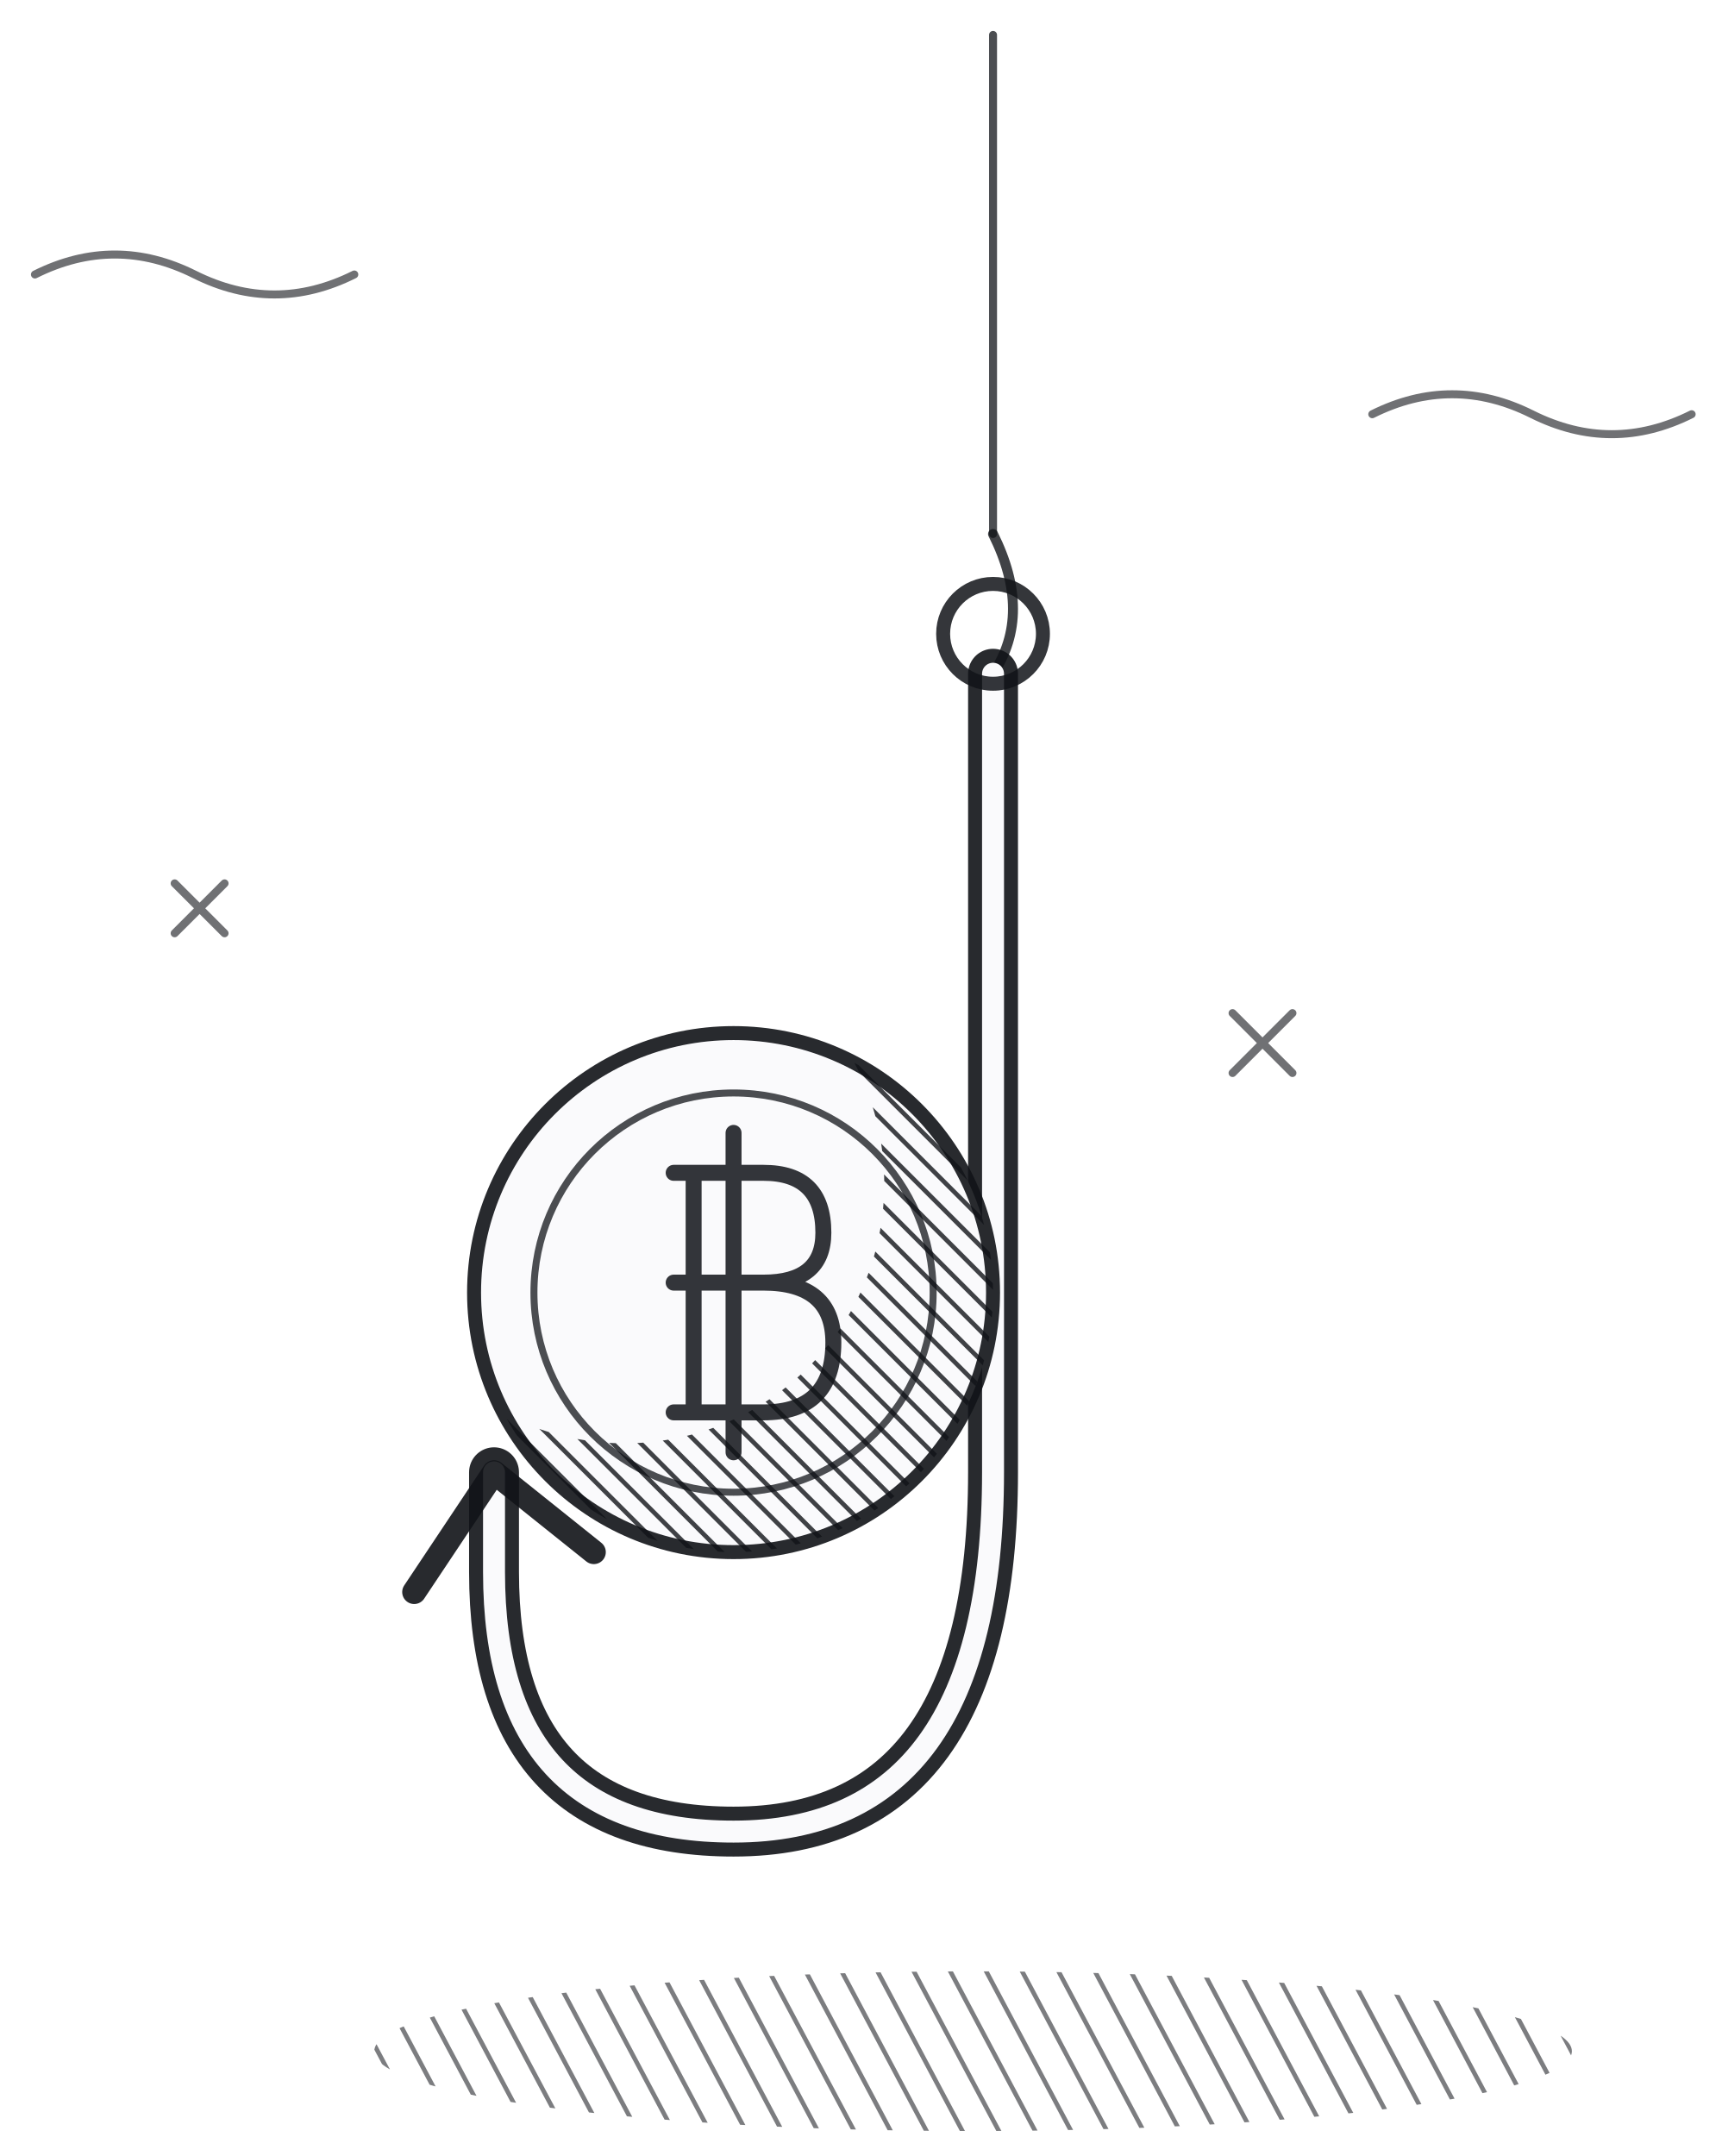
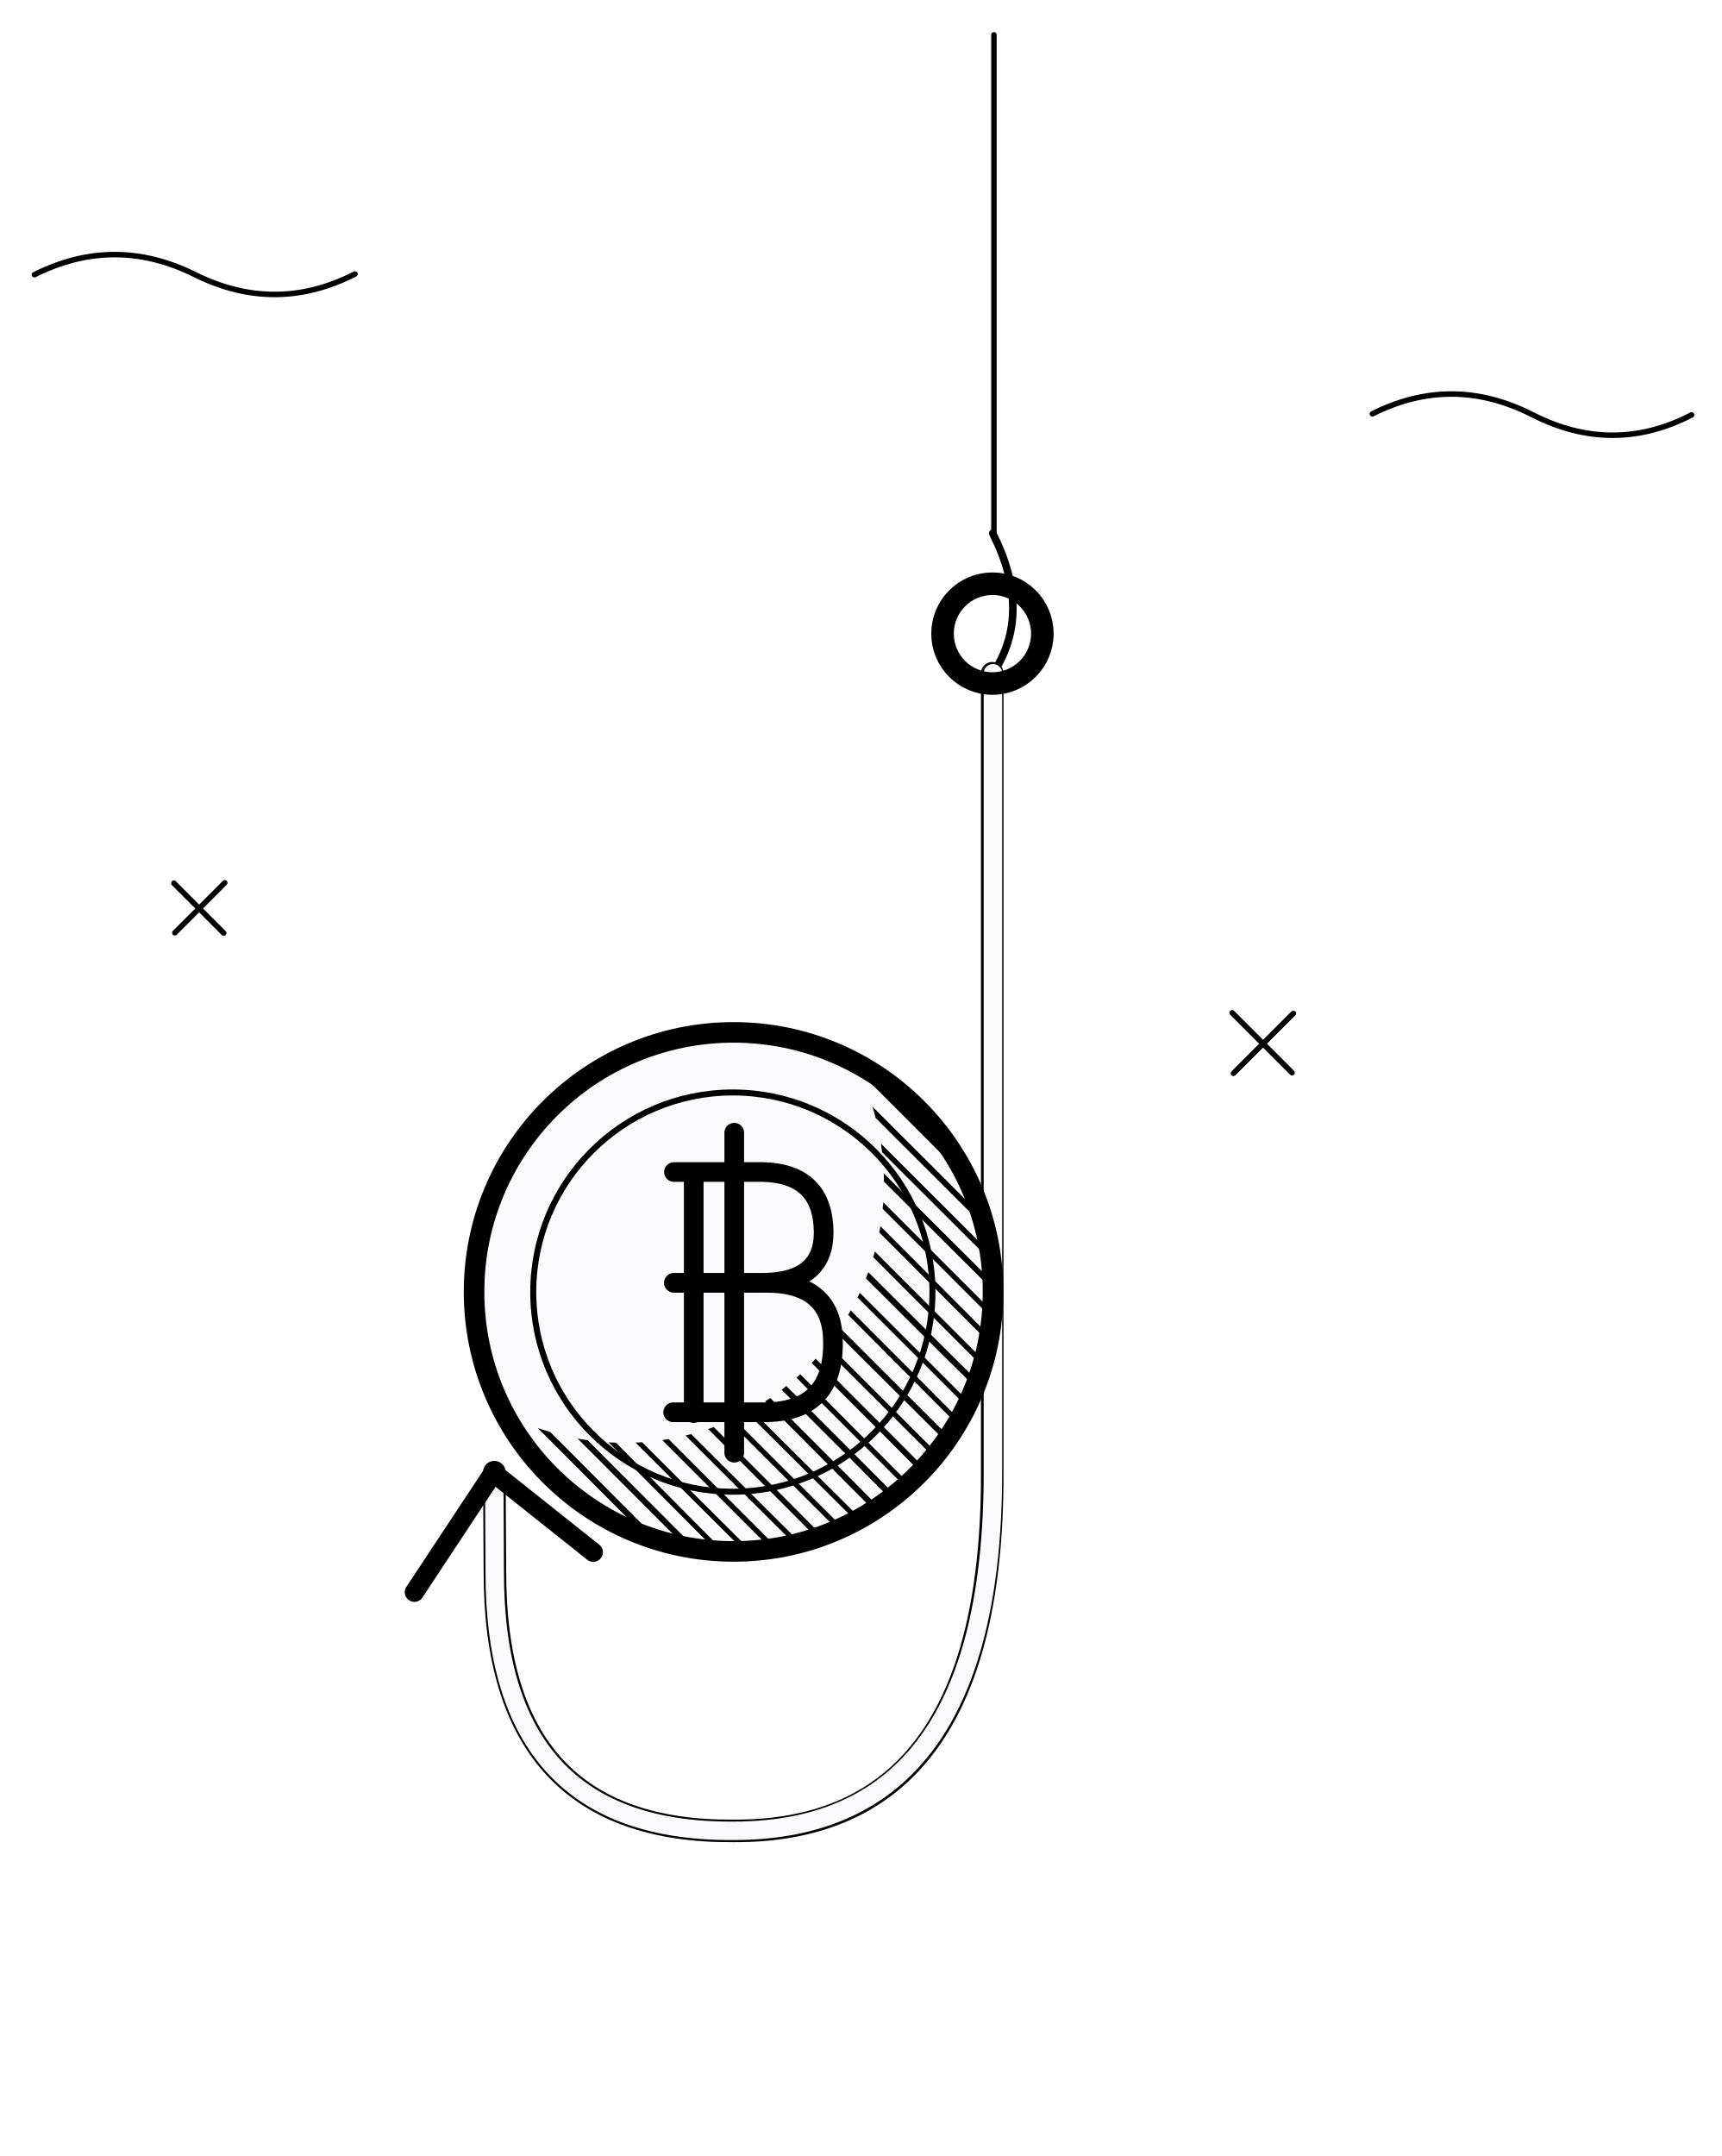
- <svg xmlns="http://www.w3.org/2000/svg" viewBox="26.5 2.5 172.5 216">
+ <svg xmlns="http://www.w3.org/2000/svg" data-ink="dna" viewBox="26.5 2.5 172.5 216">
  <defs>
    <clipPath id="c0">
-       <path d="M64 208a60 8 0 1 0 120 0a60 8 0 1 0 -120 0Z" clip-rule="evenodd" />
+       <path d="M64 208.01a60 8 0 1 0 120 0a60 8 0 1 0 -120 0Z" clip-rule="evenodd" />
    </clipPath>
    <clipPath id="c1">
-       <path d="M74 132a26 26 0 1 0 52 0a26 26 0 1 0 -52 0ZM63.1 121.1a26 26 0 1 0 52 0a26 26 0 1 0 -52 0Z" clip-rule="evenodd" />
+       <path d="M73.99 132.09a26 26 0 1 0 52 0a26 26 0 1 0 -52 0ZM63.07 121.05a26 26 0 1 0 52 0a26 26 0 1 0 -52 0Z" clip-rule="evenodd" />
    </clipPath>
    <clipPath id="c2">
-       <path d="M74 132a26 26 0 1 0 52 0a26 26 0 1 0 -52 0Z" clip-rule="evenodd" />
+       <path d="M73.95 131.93a26 26 0 1 0 52 0a26 26 0 1 0 -52 0Z" clip-rule="evenodd" />
    </clipPath>
  </defs>
-   <g fill="none" stroke="#111318" stroke-opacity=".78" stroke-linecap="round" stroke-linejoin="round">
-     <g clip-path="url(#c0)">
-       <path d="M149.9 123.4L208.6 233.9" stroke-width="0.45" stroke-opacity="0.55" />
-       <path d="M147 124.9L205.7 235.4" stroke-width="0.45" stroke-opacity="0.55" />
-       <path d="M144.2 126.4L202.9 236.9" stroke-width="0.45" stroke-opacity="0.55" />
-       <path d="M141.4 127.9L200.1 238.4" stroke-width="0.45" stroke-opacity="0.55" />
-       <path d="M138.6 129.4L197.3 239.9" stroke-width="0.45" stroke-opacity="0.55" />
-       <path d="M135.7 130.9L194.4 241.4" stroke-width="0.45" stroke-opacity="0.55" />
-       <path d="M132.9 132.4L191.6 242.9" stroke-width="0.45" stroke-opacity="0.55" />
-       <path d="M130.1 133.9L188.8 244.4" stroke-width="0.45" stroke-opacity="0.55" />
-       <path d="M127.3 135.5L186 245.9" stroke-width="0.45" stroke-opacity="0.55" />
-       <path d="M124.4 137L183.1 247.4" stroke-width="0.45" stroke-opacity="0.55" />
-       <path d="M121.6 138.5L180.3 248.9" stroke-width="0.45" stroke-opacity="0.55" />
-       <path d="M118.8 140L177.5 250.4" stroke-width="0.45" stroke-opacity="0.55" />
-       <path d="M115.9 141.5L174.7 251.9" stroke-width="0.45" stroke-opacity="0.55" />
-       <path d="M113.1 143L171.8 253.4" stroke-width="0.45" stroke-opacity="0.55" />
-       <path d="M110.3 144.5L169 254.9" stroke-width="0.45" stroke-opacity="0.55" />
-       <path d="M107.5 146L166.2 256.4" stroke-width="0.45" stroke-opacity="0.55" />
-       <path d="M104.6 147.5L163.4 257.9" stroke-width="0.45" stroke-opacity="0.55" />
-       <path d="M101.8 149L160.5 259.4" stroke-width="0.45" stroke-opacity="0.55" />
-       <path d="M99 150.5L157.7 260.9" stroke-width="0.45" stroke-opacity="0.55" />
-       <path d="M96.2 152L154.9 262.4" stroke-width="0.45" stroke-opacity="0.55" />
-       <path d="M93.3 153.5L152.1 263.9" stroke-width="0.45" stroke-opacity="0.55" />
-       <path d="M90.5 155L149.2 265.4" stroke-width="0.45" stroke-opacity="0.55" />
-       <path d="M87.7 156.5L146.4 266.9" stroke-width="0.45" stroke-opacity="0.55" />
-       <path d="M84.9 158L143.6 268.4" stroke-width="0.45" stroke-opacity="0.55" />
-       <path d="M82 159.5L140.8 269.9" stroke-width="0.45" stroke-opacity="0.55" />
-       <path d="M79.2 161L137.9 271.4" stroke-width="0.45" stroke-opacity="0.55" />
-       <path d="M76.4 162.5L135.1 272.9" stroke-width="0.45" stroke-opacity="0.55" />
-       <path d="M73.6 164L132.3 274.4" stroke-width="0.45" stroke-opacity="0.55" />
-       <path d="M70.7 165.5L129.5 275.9" stroke-width="0.45" stroke-opacity="0.55" />
-       <path d="M67.9 167L126.6 277.4" stroke-width="0.45" stroke-opacity="0.55" />
-       <path d="M65.1 168.5L123.8 278.9" stroke-width="0.45" stroke-opacity="0.55" />
-       <path d="M62.3 170L121 280.4" stroke-width="0.45" stroke-opacity="0.55" />
-       <path d="M59.4 171.5L118.2 281.9" stroke-width="0.45" stroke-opacity="0.55" />
-       <path d="M56.6 173L115.3 283.4" stroke-width="0.45" stroke-opacity="0.55" />
-       <path d="M53.8 174.5L112.5 284.9" stroke-width="0.45" stroke-opacity="0.55" />
-       <path d="M51 176L109.7 286.4" stroke-width="0.45" stroke-opacity="0.55" />
-       <path d="M48.1 177.5L106.9 287.9" stroke-width="0.45" stroke-opacity="0.55" />
-       <path d="M45.3 179L104 289.4" stroke-width="0.45" stroke-opacity="0.55" />
-       <path d="M42.5 180.5L101.2 290.9" stroke-width="0.45" stroke-opacity="0.55" />
-       <path d="M39.7 182L98.4 292.4" stroke-width="0.45" stroke-opacity="0.55" />
-     </g>
-     <path d="M126 6V56" stroke-width="0.8" stroke-opacity="0.75" />
-     <path d="M126 56Q130 64 126 70" stroke-width="1" stroke-opacity="0.8" />
-     <path d="M126 70V150Q126 186 100 186Q76 186 76 160L76 150" stroke-width="5" stroke-opacity="0.9" />
-     <path d="M126 70V150Q126 186 100 186Q76 186 76 160L76 150" stroke="#fafafc" stroke-width="2.2" stroke-opacity="1" />
-     <path d="M76 150L68 162M76 150L86 158" stroke-width="2.4" stroke-opacity="0.9" />
-     <path d="M121 66a5 5 0 1 0 10 0a5 5 0 1 0 -10 0Z" stroke-width="1.4" stroke-opacity="0.85" />
-     <path d="M74 132a26 26 0 1 0 52 0a26 26 0 1 0 -52 0Z" fill="#fafafc" stroke="none" />
+   <g fill="none" stroke="#000" stroke-linecap="round" stroke-linejoin="round">
+     <path d="M126.09 5.99V55.99" stroke-width="0.55" />
+     <path d="M125.97 55.94Q130.02 63.95 125.94 70.05" stroke-width="0.76" />
+     <path d="M125.92 69.95V150.02Q126.02 186.08 99.96 185.93Q76.04 186.09 76.09 159.91L76.03 149.99" stroke-width="2.26" />
+     <path d="M125.99 69.95V150.09Q125.96 185.95 99.96 185.92Q76.05 186.07 76.07 159.99L76.02 150.01" stroke="#fafafc" stroke-width="1.85" />
+     <path d="M76 149.94L68.02 162.02M75.96 150.07L85.94 158.01" stroke-width="1.93" />
+     <path d="M120.94 65.98a5 5 0 1 0 10 0a5 5 0 1 0 -10 0Z" stroke-width="2.26" />
+     <path d="M73.94 132.07a26 26 0 1 0 52 0a26 26 0 1 0 -52 0Z" fill="#fafafc" stroke="none" />
    <g clip-path="url(#c2)">
      <g clip-path="url(#c1)">
-         <path d="M100 77.2L154.8 132" stroke-width="0.45" stroke-opacity="0.8" />
-         <path d="M98.6 78.6L153.4 133.4" stroke-width="0.45" stroke-opacity="0.8" />
-         <path d="M97.2 80L152 134.8" stroke-width="0.45" stroke-opacity="0.8" />
-         <path d="M95.8 81.4L150.6 136.2" stroke-width="0.45" stroke-opacity="0.8" />
-         <path d="M94.3 82.8L149.2 137.7" stroke-width="0.45" stroke-opacity="0.8" />
-         <path d="M92.9 84.2L147.8 139.1" stroke-width="0.45" stroke-opacity="0.8" />
-         <path d="M91.5 85.7L146.3 140.5" stroke-width="0.45" stroke-opacity="0.8" />
-         <path d="M90.1 87.1L144.9 141.9" stroke-width="0.45" stroke-opacity="0.8" />
-         <path d="M88.7 88.5L143.5 143.3" stroke-width="0.45" stroke-opacity="0.8" />
-         <path d="M87.3 89.9L142.1 144.7" stroke-width="0.45" stroke-opacity="0.8" />
-         <path d="M85.9 91.3L140.7 146.1" stroke-width="0.45" stroke-opacity="0.8" />
-         <path d="M84.4 92.7L139.3 147.6" stroke-width="0.45" stroke-opacity="0.8" />
-         <path d="M83 94.1L137.9 149" stroke-width="0.45" stroke-opacity="0.8" />
-         <path d="M81.6 95.6L136.4 150.4" stroke-width="0.45" stroke-opacity="0.8" />
-         <path d="M80.2 97L135 151.8" stroke-width="0.45" stroke-opacity="0.8" />
-         <path d="M78.8 98.4L133.6 153.2" stroke-width="0.45" stroke-opacity="0.8" />
-         <path d="M77.4 99.8L132.2 154.6" stroke-width="0.45" stroke-opacity="0.8" />
-         <path d="M76 101.2L130.8 156" stroke-width="0.45" stroke-opacity="0.8" />
-         <path d="M74.5 102.6L129.4 157.5" stroke-width="0.45" stroke-opacity="0.8" />
-         <path d="M73.1 104L128 158.9" stroke-width="0.45" stroke-opacity="0.8" />
-         <path d="M71.7 105.5L126.5 160.3" stroke-width="0.45" stroke-opacity="0.8" />
-         <path d="M70.3 106.9L125.1 161.7" stroke-width="0.45" stroke-opacity="0.8" />
-         <path d="M68.9 108.3L123.7 163.1" stroke-width="0.45" stroke-opacity="0.8" />
-         <path d="M67.5 109.7L122.3 164.5" stroke-width="0.45" stroke-opacity="0.8" />
-         <path d="M66.1 111.1L120.9 165.9" stroke-width="0.45" stroke-opacity="0.8" />
-         <path d="M64.6 112.5L119.5 167.4" stroke-width="0.45" stroke-opacity="0.8" />
-         <path d="M63.2 113.9L118.1 168.8" stroke-width="0.45" stroke-opacity="0.8" />
-         <path d="M61.8 115.4L116.6 170.2" stroke-width="0.45" stroke-opacity="0.8" />
-         <path d="M60.4 116.8L115.2 171.6" stroke-width="0.45" stroke-opacity="0.8" />
-         <path d="M59 118.2L113.8 173" stroke-width="0.45" stroke-opacity="0.8" />
-         <path d="M57.6 119.6L112.4 174.4" stroke-width="0.45" stroke-opacity="0.8" />
-         <path d="M56.2 121L111 175.8" stroke-width="0.45" stroke-opacity="0.8" />
-         <path d="M54.7 122.4L109.6 177.3" stroke-width="0.45" stroke-opacity="0.8" />
-         <path d="M53.3 123.8L108.2 178.7" stroke-width="0.45" stroke-opacity="0.8" />
-         <path d="M51.9 125.3L106.7 180.1" stroke-width="0.45" stroke-opacity="0.8" />
-         <path d="M50.5 126.7L105.3 181.5" stroke-width="0.45" stroke-opacity="0.8" />
-         <path d="M49.1 128.1L103.9 182.9" stroke-width="0.45" stroke-opacity="0.8" />
-         <path d="M47.7 129.5L102.5 184.3" stroke-width="0.45" stroke-opacity="0.8" />
-         <path d="M46.3 130.9L101.1 185.7" stroke-width="0.45" stroke-opacity="0.8" />
+         <path d="M100.04 77.13Q127.3 104.7 154.86 131.93" stroke-width="0.55" />
+         <path d="M98.65 78.64Q125.89 106.11 153.32 133.33" stroke-width="0.57" />
+         <path d="M97.13 80.01Q124.53 107.47 152.01 134.83" stroke-width="0.55" />
+         <path d="M95.85 81.33Q123.26 108.74 150.67 136.2" stroke-width="0.53" />
+         <path d="M94.34 82.8Q121.6 110.4 149.14 137.74" stroke-width="0.51" />
+         <path d="M92.99 84.18Q120.33 111.67 147.88 139.01" stroke-width="0.54" />
+         <path d="M91.49 85.79Q118.82 113.18 146.29 140.48" stroke-width="0.57" />
+         <path d="M90.04 87.12Q117.64 114.36 144.9 141.98" stroke-width="0.51" />
+         <path d="M88.79 88.53Q116.01 115.99 143.54 143.28" stroke-width="0.58" />
+         <path d="M87.36 89.94Q114.61 117.39 142.08 144.66" stroke-width="0.53" />
+         <path d="M85.84 91.38Q113.29 118.71 140.71 146.01" stroke-width="0.57" />
+         <path d="M84.34 92.68Q111.86 120.14 139.21 147.53" stroke-width="0.51" />
+         <path d="M82.97 94.16Q110.59 121.41 137.81 148.97" stroke-width="0.52" />
+         <path d="M81.69 95.62Q108.91 123.09 136.34 150.4" stroke-width="0.52" />
+         <path d="M80.26 97.05Q107.48 124.52 135.09 151.83" stroke-width="0.61" />
+         <path d="M78.73 98.43Q106.13 125.87 133.52 153.22" stroke-width="0.49" />
+         <path d="M77.32 99.74Q104.85 127.15 132.15 154.64" stroke-width="0.5" />
+         <path d="M75.97 101.28Q103.33 128.67 130.74 155.96" stroke-width="0.58" />
+         <path d="M74.47 102.61Q101.97 130.03 129.42 157.47" stroke-width="0.52" />
+         <path d="M73.15 104.05Q100.65 131.35 127.95 158.84" stroke-width="0.58" />
+         <path d="M71.71 105.52Q99.1 132.9 126.43 160.37" stroke-width="0.51" />
+         <path d="M70.21 106.82Q97.8 134.2 125.19 161.74" stroke-width="0.6" />
+         <path d="M68.97 108.23Q96.37 135.63 123.74 163.11" stroke-width="0.6" />
+         <path d="M67.42 109.73Q94.77 137.23 122.39 164.57" stroke-width="0.5" />
+         <path d="M66.16 111.02Q93.46 138.54 120.95 165.87" stroke-width="0.52" />
+         <path d="M64.58 112.54Q92.14 139.86 119.44 167.35" stroke-width="0.54" />
+         <path d="M63.13 113.95Q90.56 141.44 118.19 168.82" stroke-width="0.5" />
+         <path d="M61.83 115.49Q89.27 142.73 116.64 170.25" stroke-width="0.52" />
+         <path d="M60.36 116.72Q87.66 144.34 115.28 171.61" stroke-width="0.49" />
+         <path d="M59.02 118.13Q86.45 145.55 113.71 173.08" stroke-width="0.5" />
+         <path d="M57.6 119.52Q85.13 146.87 112.49 174.41" stroke-width="0.59" />
+         <path d="M56.12 120.91Q83.68 148.32 110.91 175.87" stroke-width="0.6" />
+         <path d="M54.66 122.39Q82.11 149.89 109.58 177.37" stroke-width="0.59" />
+         <path d="M53.3 123.83Q80.82 151.18 108.14 178.71" stroke-width="0.62" />
+         <path d="M51.98 125.39Q79.33 152.67 106.71 180.06" stroke-width="0.51" />
+         <path d="M50.47 126.65Q77.95 154.05 105.3 181.46" stroke-width="0.56" />
+         <path d="M49.07 128.02Q76.36 155.64 103.81 182.93" stroke-width="0.61" />
+         <path d="M47.62 129.54Q75.16 156.84 102.47 184.37" stroke-width="0.5" />
+         <path d="M46.26 130.83Q73.81 158.19 101.16 185.66" stroke-width="0.53" />
      </g>
    </g>
-     <path d="M74 132a26 26 0 1 0 52 0a26 26 0 1 0 -52 0Z" stroke-width="1.4" stroke-opacity="0.9" />
-     <path d="M80 132a20 20 0 1 0 40 0a20 20 0 1 0 -40 0Z" stroke-width="0.7" stroke-opacity="0.75" />
-     <path d="M94 120H103Q109 120 109 126Q109 131 103 131H94M103 131Q110 131 110 137Q110 144 103 144H94M96 120V144M100 116V148" stroke-width="1.6" stroke-opacity="0.85" />
-     <path d="M30 30Q38 26 46 30T62 30M164 44Q172 40 180 44T196 44M150 110l6-6M150 104l6 6M44 96l5-5M44 91l5 5" stroke-width="0.8" stroke-opacity="0.6" />
+     <path d="M74 131.93a26 26 0 1 0 52 0a26 26 0 1 0 -52 0Z" stroke-width="2.06" />
+     <path d="M79.93 131.95a20 20 0 1 0 40 0a20 20 0 1 0 -40 0Z" stroke-width="0.6" />
+     <path d="M94.03 119.92H102.98Q108.98 120.09 109.03 125.96Q109.02 130.96 102.99 131.02H94.02M103.02 131.02Q109.93 130.91 109.96 136.92Q110.07 144.04 102.97 143.99H93.95M96.01 119.92V144.07M100.07 115.98V148.04" stroke-width="1.97" />
+     <path d="M29.95 30.02Q37.96 26 46.03 30.01T62.07 29.95M164.01 43.96Q172 39.95 180.05 44.05T195.99 44.07M150.09 110.03l6 -6M149.96 103.97l6 6M44.02 95.95l5 -5M43.92 90.98l5 5" stroke-width="0.55" />
  </g>
</svg>
